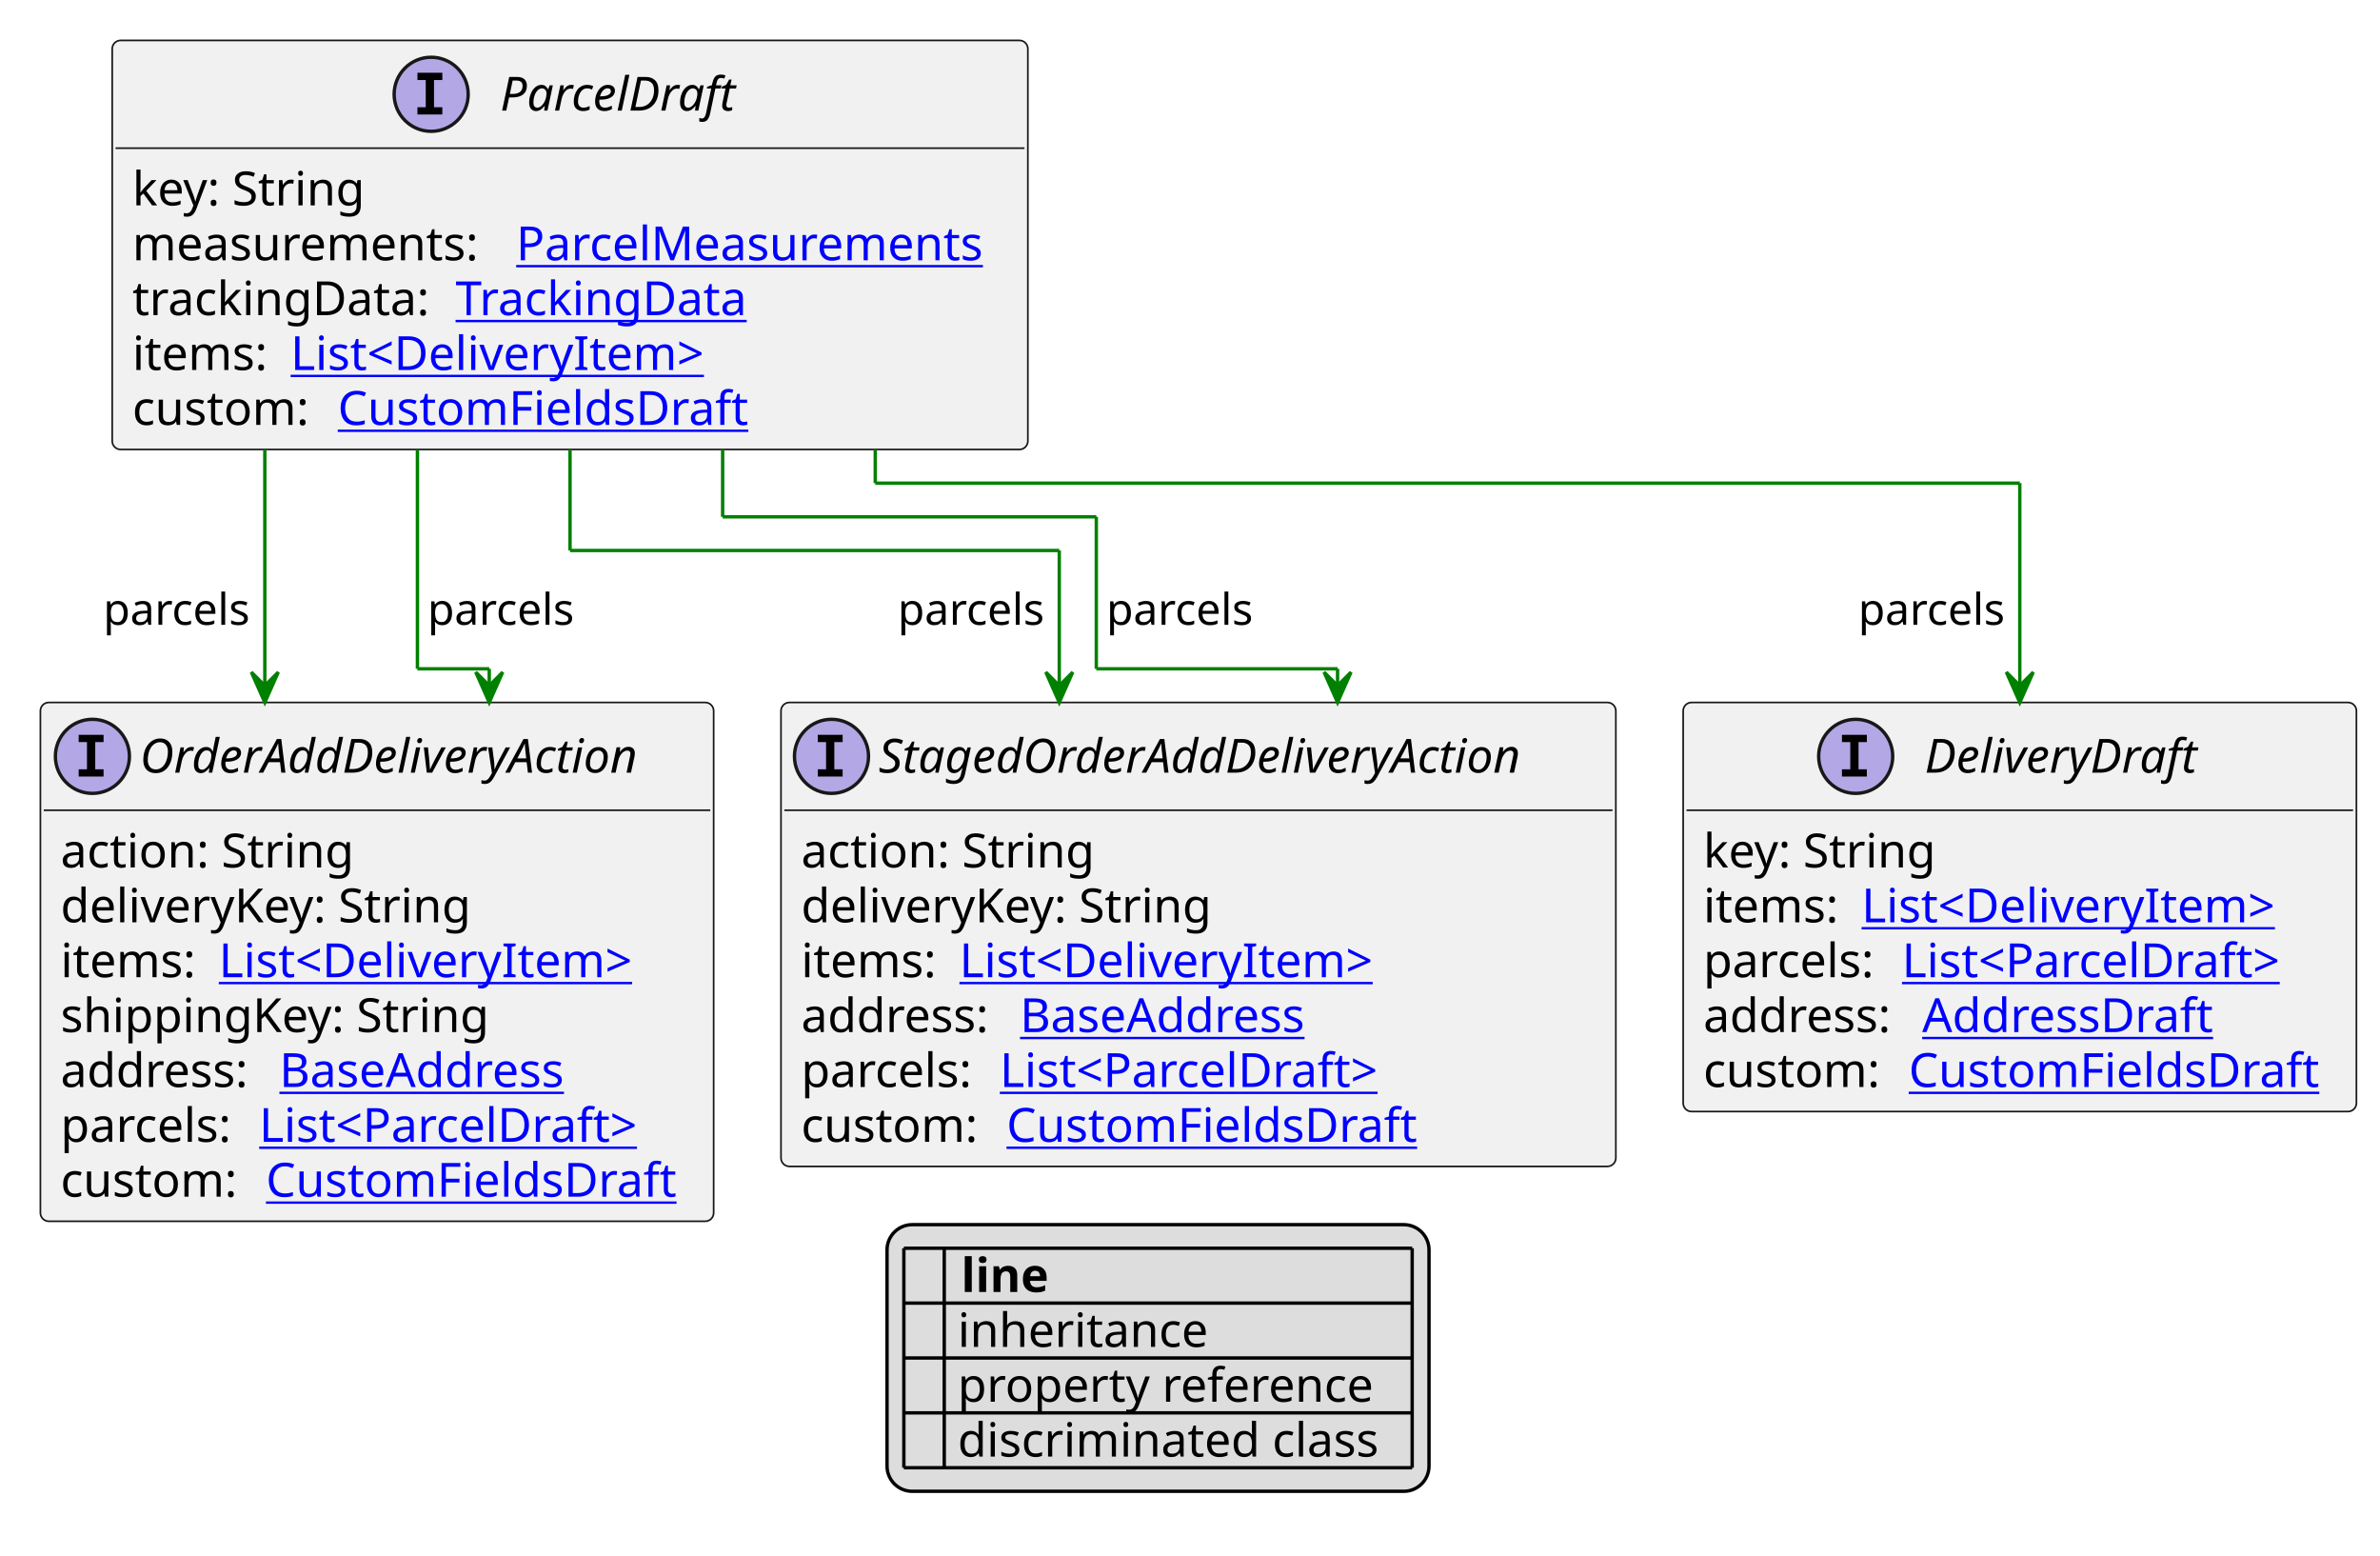
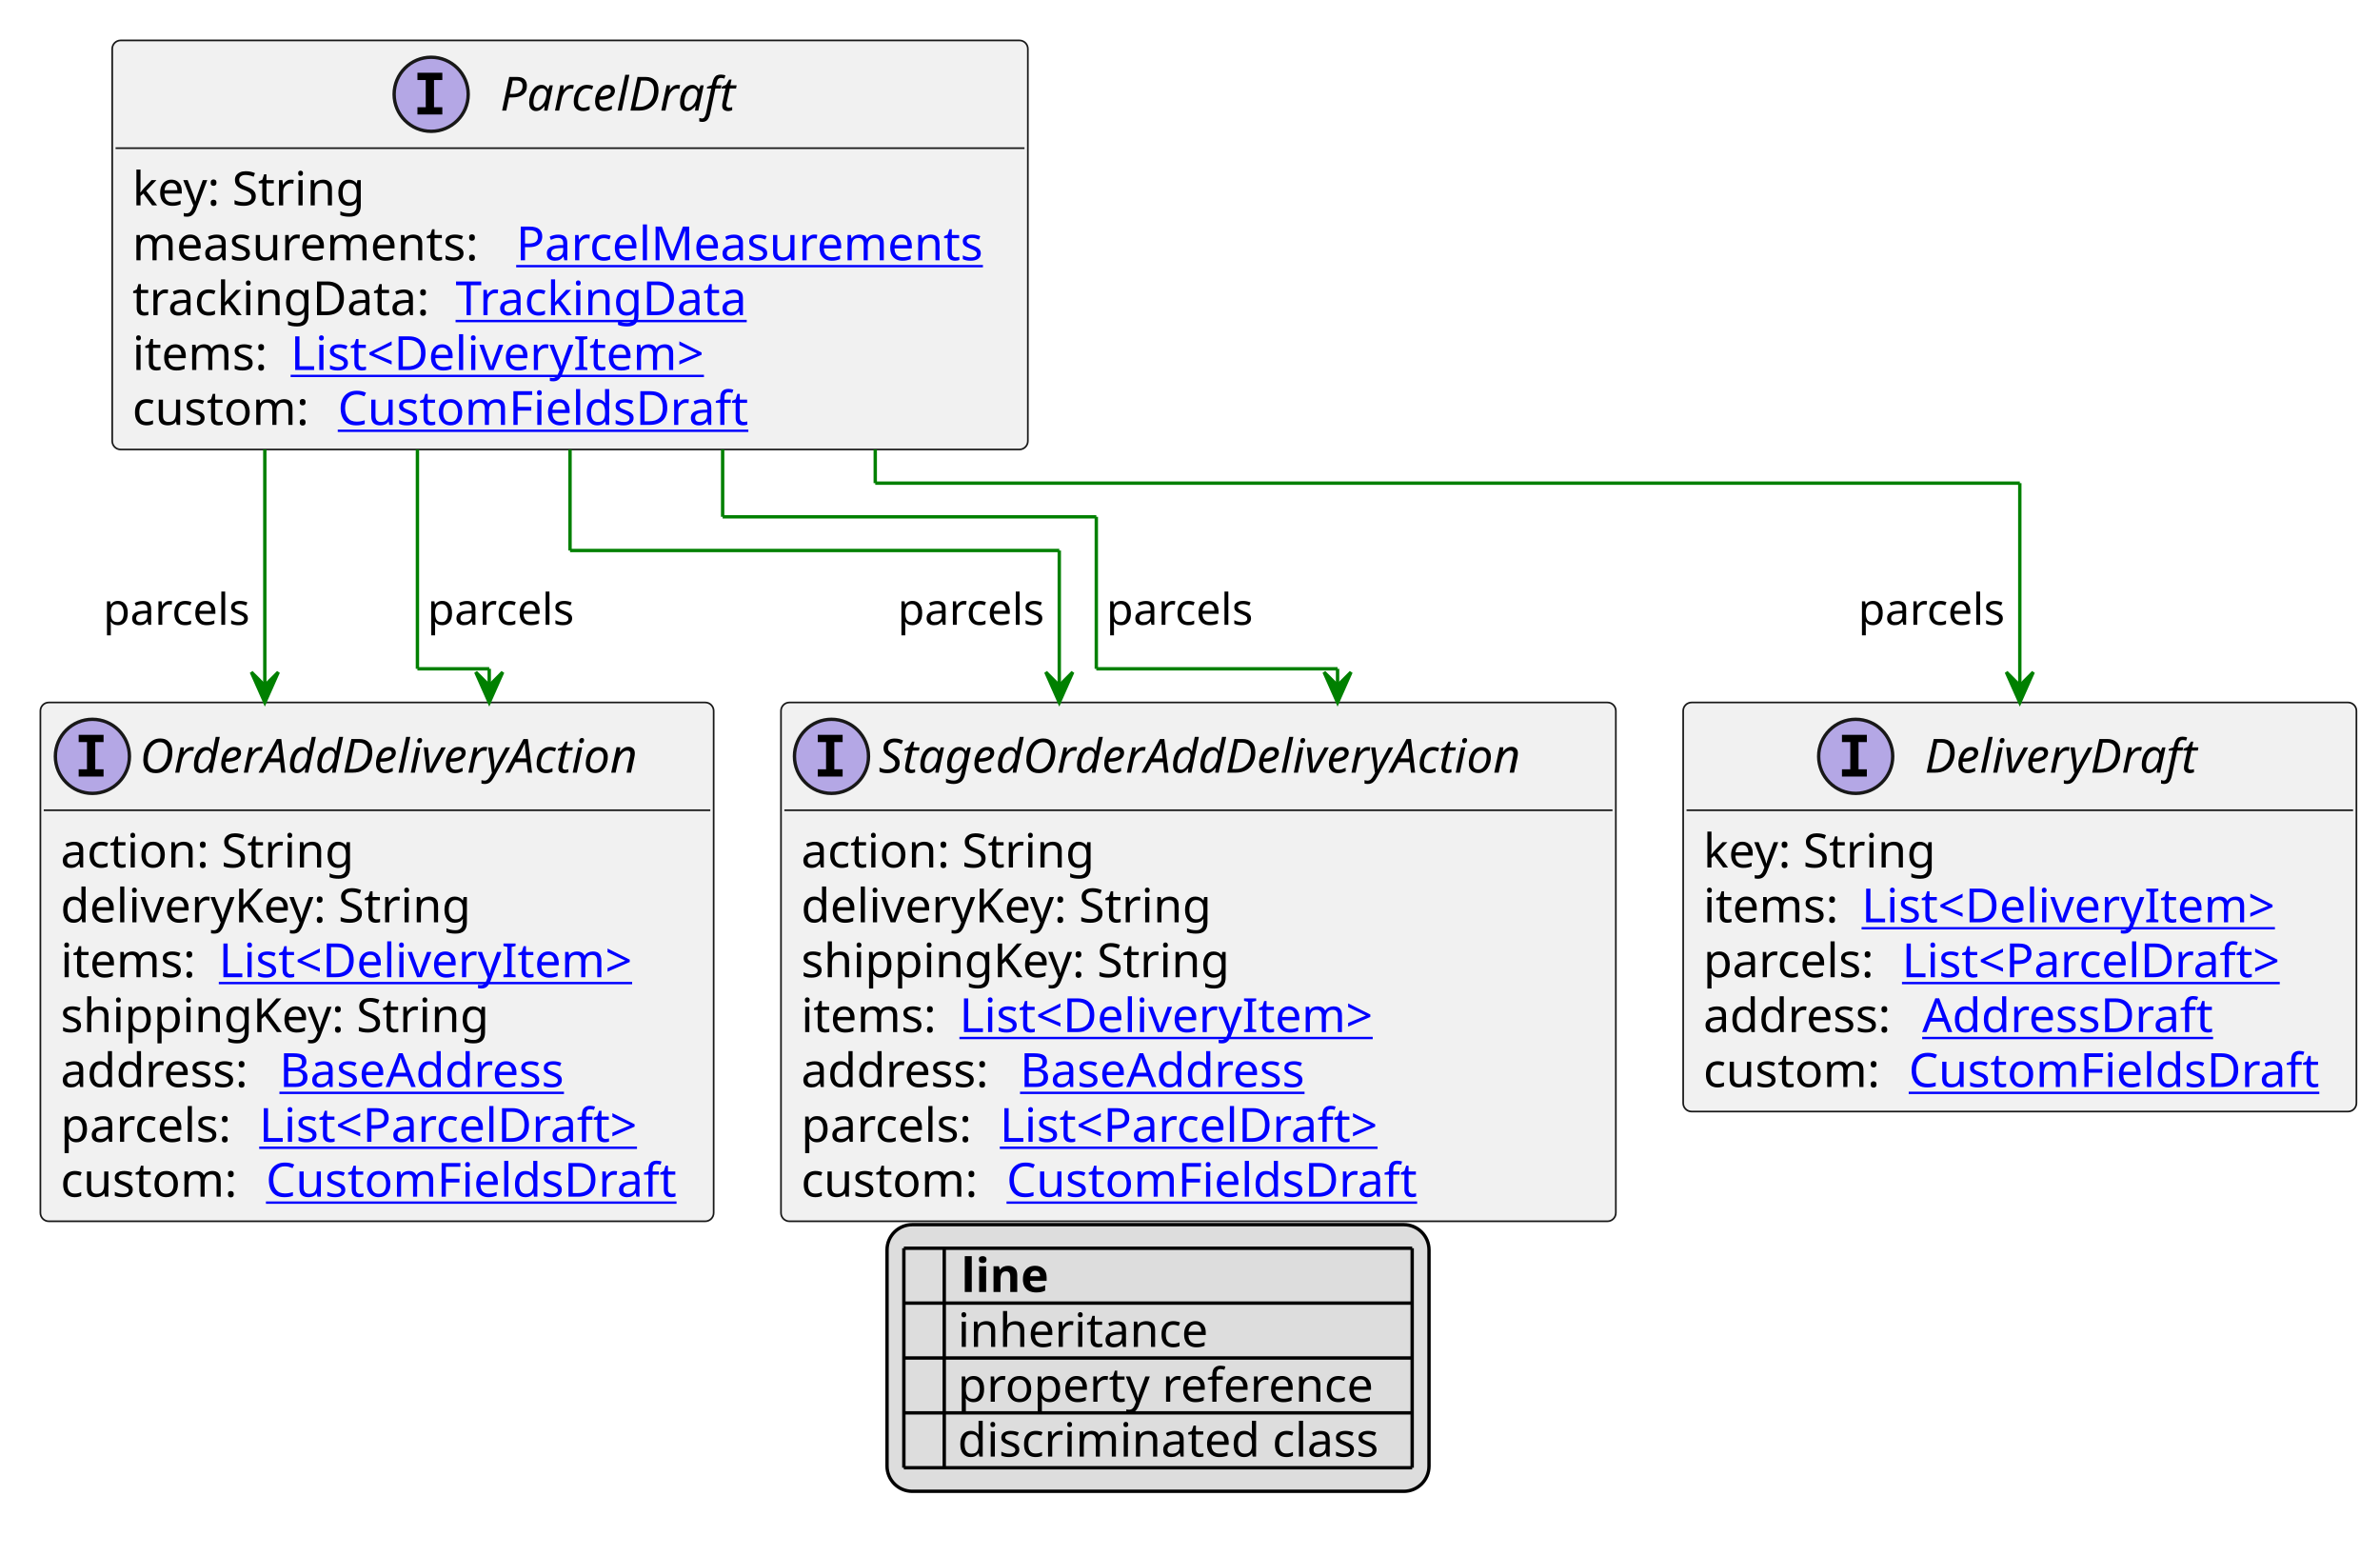
<svg xmlns="http://www.w3.org/2000/svg" xmlns:xlink="http://www.w3.org/1999/xlink" contentStyleType="text/css" height="462px" preserveAspectRatio="none" style="width:707px;height:462px;background:#FFFFFF;" version="1.1" viewBox="0 0 707 462" width="707px" zoomAndPan="magnify">
  <defs>
-     <filter height="1" id="b1jmtollli8ic90" width="1" x="0" y="0">
+     <filter height="1" id="bvvqlhpbz13sc0" width="1" x="0" y="0">
      <feFlood flood-color="#000000" result="flood" />
      <feComposite in="SourceGraphic" in2="flood" operator="over" />
    </filter>
-     <filter height="1" id="b1jmtollli8ic91" width="1" x="0" y="0">
+     <filter height="1" id="bvvqlhpbz13sc1" width="1" x="0" y="0">
      <feFlood flood-color="#008000" result="flood" />
      <feComposite in="SourceGraphic" in2="flood" operator="over" />
    </filter>
-     <filter height="1" id="b1jmtollli8ic92" width="1" x="0" y="0">
+     <filter height="1" id="bvvqlhpbz13sc2" width="1" x="0" y="0">
      <feFlood flood-color="#0000FF" result="flood" />
      <feComposite in="SourceGraphic" in2="flood" operator="over" />
    </filter>
  </defs>
  <g>
    <a href="ParcelDraft.svg" target="_top" title="ParcelDraft.svg" xlink:actuate="onRequest" xlink:href="ParcelDraft.svg" xlink:show="new" xlink:title="ParcelDraft.svg" xlink:type="simple">
      <g id="elem_ParcelDraft">
        <rect codeLine="10" fill="#F1F1F1" height="121.484" id="ParcelDraft" rx="2.5" ry="2.5" style="stroke:#181818;stroke-width:0.5;" width="272" x="33.333" y="12" />
        <ellipse cx="128.083" cy="28" fill="#B4A7E5" rx="11" ry="11" style="stroke:#181818;stroke-width:1.0;" />
        <path d="M124.005,23.766 L124.005,21.609 L131.396,21.609 L131.396,23.766 L128.927,23.766 L128.927,31.844 L131.396,31.844 L131.396,34 L124.005,34 L124.005,31.844 L126.474,31.844 L126.474,23.766 L124.005,23.766 Z " fill="#000000" />
        <text fill="#000000" font-family="sans-serif" font-size="14" font-style="italic" lengthAdjust="spacing" textLength="74" x="148.583" y="32.847">ParcelDraft</text>
        <line style="stroke:#181818;stroke-width:0.5;" x1="34.333" x2="304.333" y1="44" y2="44" />
        <text fill="#000000" font-family="sans-serif" font-size="14" lengthAdjust="spacing" textLength="73" x="39.333" y="60.995">key: String</text>
        <text fill="#000000" font-family="sans-serif" font-size="14" lengthAdjust="spacing" textLength="110" x="39.333" y="77.292">measurements:</text>
        <a href="ParcelMeasurements.svg" target="_top" title="ParcelMeasurements.svg" xlink:actuate="onRequest" xlink:href="ParcelMeasurements.svg" xlink:show="new" xlink:title="ParcelMeasurements.svg" xlink:type="simple">
          <text fill="#0000FF" font-family="sans-serif" font-size="14" lengthAdjust="spacing" text-decoration="underline" textLength="146" x="153.333" y="77.292">ParcelMeasurements</text>
        </a>
        <text fill="#000000" font-family="sans-serif" font-size="14" lengthAdjust="spacing" textLength="92" x="39.333" y="93.589">trackingData:</text>
        <a href="TrackingData.svg" target="_top" title="TrackingData.svg" xlink:actuate="onRequest" xlink:href="TrackingData.svg" xlink:show="new" xlink:title="TrackingData.svg" xlink:type="simple">
          <text fill="#0000FF" font-family="sans-serif" font-size="14" lengthAdjust="spacing" text-decoration="underline" textLength="91" x="135.333" y="93.589">TrackingData</text>
        </a>
        <text fill="#000000" font-family="sans-serif" font-size="14" lengthAdjust="spacing" textLength="43" x="39.333" y="109.886">items:</text>
        <a href="DeliveryItem.svg" target="_top" title="DeliveryItem.svg" xlink:actuate="onRequest" xlink:href="DeliveryItem.svg" xlink:show="new" xlink:title="DeliveryItem.svg" xlink:type="simple">
          <text fill="#0000FF" font-family="sans-serif" font-size="14" lengthAdjust="spacing" text-decoration="underline" textLength="131" x="86.333" y="109.886">List&lt;DeliveryItem&gt;</text>
        </a>
        <text fill="#000000" font-family="sans-serif" font-size="14" lengthAdjust="spacing" textLength="57" x="39.333" y="126.183">custom:</text>
        <a href="CustomFieldsDraft.svg" target="_top" title="CustomFieldsDraft.svg" xlink:actuate="onRequest" xlink:href="CustomFieldsDraft.svg" xlink:show="new" xlink:title="CustomFieldsDraft.svg" xlink:type="simple">
          <text fill="#0000FF" font-family="sans-serif" font-size="14" lengthAdjust="spacing" text-decoration="underline" textLength="127" x="100.333" y="126.183">CustomFieldsDraft</text>
        </a>
      </g>
    </a>
    <a href="StagedOrderAddDeliveryAction.svg" target="_top" title="StagedOrderAddDeliveryAction.svg" xlink:actuate="onRequest" xlink:href="StagedOrderAddDeliveryAction.svg" xlink:show="new" xlink:title="StagedOrderAddDeliveryAction.svg" xlink:type="simple">
      <g id="elem_StagedOrderAddDeliveryAction">
-         <rect codeLine="20" fill="#F1F1F1" height="137.781" id="StagedOrderAddDeliveryAction" rx="2.5" ry="2.5" style="stroke:#181818;stroke-width:0.5;" width="248" x="232" y="208.617" />
+         <rect codeLine="20" fill="#F1F1F1" height="154.078" id="StagedOrderAddDeliveryAction" rx="2.5" ry="2.5" style="stroke:#181818;stroke-width:0.5;" width="248" x="232" y="208.617" />
        <ellipse cx="247" cy="224.617" fill="#B4A7E5" rx="11" ry="11" style="stroke:#181818;stroke-width:1.0;" />
        <path d="M242.922,220.383 L242.922,218.227 L250.312,218.227 L250.312,220.383 L247.844,220.383 L247.844,228.461 L250.312,228.461 L250.312,230.617 L242.922,230.617 L242.922,228.461 L245.391,228.461 L245.391,220.383 L242.922,220.383 Z " fill="#000000" />
        <text fill="#000000" font-family="sans-serif" font-size="14" font-style="italic" lengthAdjust="spacing" textLength="216" x="261" y="229.464">StagedOrderAddDeliveryAction</text>
        <line style="stroke:#181818;stroke-width:0.5;" x1="233" x2="479" y1="240.617" y2="240.617" />
        <text fill="#000000" font-family="sans-serif" font-size="14" lengthAdjust="spacing" textLength="91" x="238" y="257.612">action: String</text>
        <text fill="#000000" font-family="sans-serif" font-size="14" lengthAdjust="spacing" textLength="126" x="238" y="273.909">deliveryKey: String</text>
-         <text fill="#000000" font-family="sans-serif" font-size="14" lengthAdjust="spacing" textLength="43" x="238" y="290.206">items:</text>
+         <text fill="#000000" font-family="sans-serif" font-size="14" lengthAdjust="spacing" textLength="133" x="238" y="290.206">shippingKey: String</text>
+         <text fill="#000000" font-family="sans-serif" font-size="14" lengthAdjust="spacing" textLength="43" x="238" y="306.503">items:</text>
        <a href="DeliveryItem.svg" target="_top" title="DeliveryItem.svg" xlink:actuate="onRequest" xlink:href="DeliveryItem.svg" xlink:show="new" xlink:title="DeliveryItem.svg" xlink:type="simple">
-           <text fill="#0000FF" font-family="sans-serif" font-size="14" lengthAdjust="spacing" text-decoration="underline" textLength="131" x="285" y="290.206">List&lt;DeliveryItem&gt;</text>
+           <text fill="#0000FF" font-family="sans-serif" font-size="14" lengthAdjust="spacing" text-decoration="underline" textLength="131" x="285" y="306.503">List&lt;DeliveryItem&gt;</text>
        </a>
-         <text fill="#000000" font-family="sans-serif" font-size="14" lengthAdjust="spacing" textLength="61" x="238" y="306.503">address:</text>
+         <text fill="#000000" font-family="sans-serif" font-size="14" lengthAdjust="spacing" textLength="61" x="238" y="322.8">address:</text>
        <a href="BaseAddress.svg" target="_top" title="BaseAddress.svg" xlink:actuate="onRequest" xlink:href="BaseAddress.svg" xlink:show="new" xlink:title="BaseAddress.svg" xlink:type="simple">
-           <text fill="#0000FF" font-family="sans-serif" font-size="14" lengthAdjust="spacing" text-decoration="underline" textLength="92" x="303" y="306.503">BaseAddress</text>
+           <text fill="#0000FF" font-family="sans-serif" font-size="14" lengthAdjust="spacing" text-decoration="underline" textLength="92" x="303" y="322.8">BaseAddress</text>
        </a>
-         <text fill="#000000" font-family="sans-serif" font-size="14" lengthAdjust="spacing" textLength="55" x="238" y="322.8">parcels:</text>
+         <text fill="#000000" font-family="sans-serif" font-size="14" lengthAdjust="spacing" textLength="55" x="238" y="339.097">parcels:</text>
        <a href="ParcelDraft.svg" target="_top" title="ParcelDraft.svg" xlink:actuate="onRequest" xlink:href="ParcelDraft.svg" xlink:show="new" xlink:title="ParcelDraft.svg" xlink:type="simple">
-           <text fill="#0000FF" font-family="sans-serif" font-size="14" lengthAdjust="spacing" text-decoration="underline" textLength="122" x="297" y="322.8">List&lt;ParcelDraft&gt;</text>
+           <text fill="#0000FF" font-family="sans-serif" font-size="14" lengthAdjust="spacing" text-decoration="underline" textLength="122" x="297" y="339.097">List&lt;ParcelDraft&gt;</text>
        </a>
-         <text fill="#000000" font-family="sans-serif" font-size="14" lengthAdjust="spacing" textLength="57" x="238" y="339.097">custom:</text>
+         <text fill="#000000" font-family="sans-serif" font-size="14" lengthAdjust="spacing" textLength="57" x="238" y="355.394">custom:</text>
        <a href="CustomFieldsDraft.svg" target="_top" title="CustomFieldsDraft.svg" xlink:actuate="onRequest" xlink:href="CustomFieldsDraft.svg" xlink:show="new" xlink:title="CustomFieldsDraft.svg" xlink:type="simple">
-           <text fill="#0000FF" font-family="sans-serif" font-size="14" lengthAdjust="spacing" text-decoration="underline" textLength="127" x="299" y="339.097">CustomFieldsDraft</text>
+           <text fill="#0000FF" font-family="sans-serif" font-size="14" lengthAdjust="spacing" text-decoration="underline" textLength="127" x="299" y="355.394">CustomFieldsDraft</text>
        </a>
      </g>
    </a>
    <a href="DeliveryDraft.svg" target="_top" title="DeliveryDraft.svg" xlink:actuate="onRequest" xlink:href="DeliveryDraft.svg" xlink:show="new" xlink:title="DeliveryDraft.svg" xlink:type="simple">
      <g id="elem_DeliveryDraft">
-         <rect codeLine="28" fill="#F1F1F1" height="121.484" id="DeliveryDraft" rx="2.5" ry="2.5" style="stroke:#181818;stroke-width:0.5;" width="200" x="500" y="208.617" />
+         <rect codeLine="29" fill="#F1F1F1" height="121.484" id="DeliveryDraft" rx="2.5" ry="2.5" style="stroke:#181818;stroke-width:0.5;" width="200" x="500" y="208.617" />
        <ellipse cx="551.25" cy="224.617" fill="#B4A7E5" rx="11" ry="11" style="stroke:#181818;stroke-width:1.0;" />
        <path d="M547.172,220.383 L547.172,218.227 L554.562,218.227 L554.562,220.383 L552.094,220.383 L552.094,228.461 L554.562,228.461 L554.562,230.617 L547.172,230.617 L547.172,228.461 L549.641,228.461 L549.641,220.383 L547.172,220.383 Z " fill="#000000" />
        <text fill="#000000" font-family="sans-serif" font-size="14" font-style="italic" lengthAdjust="spacing" textLength="89" x="571.75" y="229.464">DeliveryDraft</text>
        <line style="stroke:#181818;stroke-width:0.5;" x1="501" x2="699" y1="240.617" y2="240.617" />
        <text fill="#000000" font-family="sans-serif" font-size="14" lengthAdjust="spacing" textLength="73" x="506" y="257.612">key: String</text>
        <text fill="#000000" font-family="sans-serif" font-size="14" lengthAdjust="spacing" textLength="43" x="506" y="273.909">items:</text>
        <a href="DeliveryItem.svg" target="_top" title="DeliveryItem.svg" xlink:actuate="onRequest" xlink:href="DeliveryItem.svg" xlink:show="new" xlink:title="DeliveryItem.svg" xlink:type="simple">
          <text fill="#0000FF" font-family="sans-serif" font-size="14" lengthAdjust="spacing" text-decoration="underline" textLength="131" x="553" y="273.909">List&lt;DeliveryItem&gt;</text>
        </a>
        <text fill="#000000" font-family="sans-serif" font-size="14" lengthAdjust="spacing" textLength="55" x="506" y="290.206">parcels:</text>
        <a href="ParcelDraft.svg" target="_top" title="ParcelDraft.svg" xlink:actuate="onRequest" xlink:href="ParcelDraft.svg" xlink:show="new" xlink:title="ParcelDraft.svg" xlink:type="simple">
          <text fill="#0000FF" font-family="sans-serif" font-size="14" lengthAdjust="spacing" text-decoration="underline" textLength="122" x="565" y="290.206">List&lt;ParcelDraft&gt;</text>
        </a>
        <text fill="#000000" font-family="sans-serif" font-size="14" lengthAdjust="spacing" textLength="61" x="506" y="306.503">address:</text>
        <a href="AddressDraft.svg" target="_top" title="AddressDraft.svg" xlink:actuate="onRequest" xlink:href="AddressDraft.svg" xlink:show="new" xlink:title="AddressDraft.svg" xlink:type="simple">
          <text fill="#0000FF" font-family="sans-serif" font-size="14" lengthAdjust="spacing" text-decoration="underline" textLength="90" x="571" y="306.503">AddressDraft</text>
        </a>
        <text fill="#000000" font-family="sans-serif" font-size="14" lengthAdjust="spacing" textLength="57" x="506" y="322.8">custom:</text>
        <a href="CustomFieldsDraft.svg" target="_top" title="CustomFieldsDraft.svg" xlink:actuate="onRequest" xlink:href="CustomFieldsDraft.svg" xlink:show="new" xlink:title="CustomFieldsDraft.svg" xlink:type="simple">
          <text fill="#0000FF" font-family="sans-serif" font-size="14" lengthAdjust="spacing" text-decoration="underline" textLength="127" x="567" y="322.8">CustomFieldsDraft</text>
        </a>
      </g>
    </a>
    <a href="OrderAddDeliveryAction.svg" target="_top" title="OrderAddDeliveryAction.svg" xlink:actuate="onRequest" xlink:href="OrderAddDeliveryAction.svg" xlink:show="new" xlink:title="OrderAddDeliveryAction.svg" xlink:type="simple">
      <g id="elem_OrderAddDeliveryAction">
-         <rect codeLine="35" fill="#F1F1F1" height="154.078" id="OrderAddDeliveryAction" rx="2.5" ry="2.5" style="stroke:#181818;stroke-width:0.5;" width="200" x="12" y="208.617" />
+         <rect codeLine="36" fill="#F1F1F1" height="154.078" id="OrderAddDeliveryAction" rx="2.5" ry="2.5" style="stroke:#181818;stroke-width:0.5;" width="200" x="12" y="208.617" />
        <ellipse cx="27.45" cy="224.617" fill="#B4A7E5" rx="11" ry="11" style="stroke:#181818;stroke-width:1.0;" />
        <path d="M23.372,220.383 L23.372,218.227 L30.762,218.227 L30.762,220.383 L28.294,220.383 L28.294,228.461 L30.762,228.461 L30.762,230.617 L23.372,230.617 L23.372,228.461 L25.841,228.461 L25.841,220.383 L23.372,220.383 Z " fill="#000000" />
        <text fill="#000000" font-family="sans-serif" font-size="14" font-style="italic" lengthAdjust="spacing" textLength="167" x="41.55" y="229.464">OrderAddDeliveryAction</text>
        <line style="stroke:#181818;stroke-width:0.5;" x1="13" x2="211" y1="240.617" y2="240.617" />
        <text fill="#000000" font-family="sans-serif" font-size="14" lengthAdjust="spacing" textLength="91" x="18" y="257.612">action: String</text>
        <text fill="#000000" font-family="sans-serif" font-size="14" lengthAdjust="spacing" textLength="126" x="18" y="273.909">deliveryKey: String</text>
        <text fill="#000000" font-family="sans-serif" font-size="14" lengthAdjust="spacing" textLength="43" x="18" y="290.206">items:</text>
        <a href="DeliveryItem.svg" target="_top" title="DeliveryItem.svg" xlink:actuate="onRequest" xlink:href="DeliveryItem.svg" xlink:show="new" xlink:title="DeliveryItem.svg" xlink:type="simple">
          <text fill="#0000FF" font-family="sans-serif" font-size="14" lengthAdjust="spacing" text-decoration="underline" textLength="131" x="65" y="290.206">List&lt;DeliveryItem&gt;</text>
        </a>
        <text fill="#000000" font-family="sans-serif" font-size="14" lengthAdjust="spacing" textLength="133" x="18" y="306.503">shippingKey: String</text>
        <text fill="#000000" font-family="sans-serif" font-size="14" lengthAdjust="spacing" textLength="61" x="18" y="322.8">address:</text>
        <a href="BaseAddress.svg" target="_top" title="BaseAddress.svg" xlink:actuate="onRequest" xlink:href="BaseAddress.svg" xlink:show="new" xlink:title="BaseAddress.svg" xlink:type="simple">
          <text fill="#0000FF" font-family="sans-serif" font-size="14" lengthAdjust="spacing" text-decoration="underline" textLength="92" x="83" y="322.8">BaseAddress</text>
        </a>
        <text fill="#000000" font-family="sans-serif" font-size="14" lengthAdjust="spacing" textLength="55" x="18" y="339.097">parcels:</text>
        <a href="ParcelDraft.svg" target="_top" title="ParcelDraft.svg" xlink:actuate="onRequest" xlink:href="ParcelDraft.svg" xlink:show="new" xlink:title="ParcelDraft.svg" xlink:type="simple">
          <text fill="#0000FF" font-family="sans-serif" font-size="14" lengthAdjust="spacing" text-decoration="underline" textLength="122" x="77" y="339.097">List&lt;ParcelDraft&gt;</text>
        </a>
        <text fill="#000000" font-family="sans-serif" font-size="14" lengthAdjust="spacing" textLength="57" x="18" y="355.394">custom:</text>
        <a href="CustomFieldsDraft.svg" target="_top" title="CustomFieldsDraft.svg" xlink:actuate="onRequest" xlink:href="CustomFieldsDraft.svg" xlink:show="new" xlink:title="CustomFieldsDraft.svg" xlink:type="simple">
          <text fill="#0000FF" font-family="sans-serif" font-size="14" lengthAdjust="spacing" text-decoration="underline" textLength="127" x="79" y="355.394">CustomFieldsDraft</text>
        </a>
      </g>
    </a>
    <line style="stroke:#008000;stroke-width:1.0;" x1="214.667" x2="214.667" y1="133.484" y2="153.484" />
    <line style="stroke:#008000;stroke-width:1.0;" x1="214.667" x2="325.667" y1="153.484" y2="153.484" />
    <line style="stroke:#008000;stroke-width:1.0;" x1="325.667" x2="325.667" y1="153.484" y2="198.617" />
    <line style="stroke:#008000;stroke-width:1.0;" x1="325.667" x2="397.333" y1="198.617" y2="198.617" />
    <line style="stroke:#008000;stroke-width:1.0;" x1="397.333" x2="397.333" y1="198.617" y2="208.617" />
    <polygon fill="#008000" points="397.333,208.617,401.333,199.617,397.333,203.617,393.333,199.617,397.333,208.617" style="stroke:#008000;stroke-width:1.0;" />
    <text fill="#000000" font-family="sans-serif" font-size="13" lengthAdjust="spacing" textLength="46" x="328.667" y="185.551">parcels</text>
    <line style="stroke:#008000;stroke-width:1.0;" x1="169.333" x2="169.333" y1="133.484" y2="163.484" />
    <line style="stroke:#008000;stroke-width:1.0;" x1="169.333" x2="314.667" y1="163.484" y2="163.484" />
    <line style="stroke:#008000;stroke-width:1.0;" x1="314.667" x2="314.667" y1="163.484" y2="208.617" />
    <polygon fill="#008000" points="314.667,208.617,318.667,199.617,314.667,203.617,310.667,199.617,314.667,208.617" style="stroke:#008000;stroke-width:1.0;" />
    <text fill="#000000" font-family="sans-serif" font-size="13" lengthAdjust="spacing" textLength="46" x="266.667" y="185.551">parcels</text>
    <line style="stroke:#008000;stroke-width:1.0;" x1="260" x2="260" y1="133.484" y2="143.484" />
    <line style="stroke:#008000;stroke-width:1.0;" x1="260" x2="600" y1="143.484" y2="143.484" />
    <line style="stroke:#008000;stroke-width:1.0;" x1="600" x2="600" y1="143.484" y2="208.617" />
    <polygon fill="#008000" points="600,208.617,604,199.617,600,203.617,596,199.617,600,208.617" style="stroke:#008000;stroke-width:1.0;" />
    <text fill="#000000" font-family="sans-serif" font-size="13" lengthAdjust="spacing" textLength="46" x="552" y="185.551">parcels</text>
    <line style="stroke:#008000;stroke-width:1.0;" x1="124" x2="124" y1="133.484" y2="198.617" />
    <line style="stroke:#008000;stroke-width:1.0;" x1="124" x2="145.333" y1="198.617" y2="198.617" />
    <line style="stroke:#008000;stroke-width:1.0;" x1="145.333" x2="145.333" y1="198.617" y2="208.617" />
    <polygon fill="#008000" points="145.333,208.617,149.333,199.617,145.333,203.617,141.333,199.617,145.333,208.617" style="stroke:#008000;stroke-width:1.0;" />
    <text fill="#000000" font-family="sans-serif" font-size="13" lengthAdjust="spacing" textLength="46" x="127" y="185.551">parcels</text>
    <line style="stroke:#008000;stroke-width:1.0;" x1="78.667" x2="78.667" y1="133.484" y2="208.617" />
    <polygon fill="#008000" points="78.667,208.617,82.667,199.617,78.667,203.617,74.667,199.617,78.667,208.617" style="stroke:#008000;stroke-width:1.0;" />
    <text fill="#000000" font-family="sans-serif" font-size="13" lengthAdjust="spacing" textLength="46" x="30.667" y="185.551">parcels</text>
    <rect fill="#DDDDDD" height="79.188" id="_legend" rx="7.5" ry="7.5" style="stroke:#000000;stroke-width:1.0;" width="161" x="263.5" y="363.695" />
    <text fill="#000000" font-family="sans-serif" font-size="14" font-weight="bold" lengthAdjust="spacing" textLength="5" x="268.5" y="383.69"> </text>
    <text fill="#000000" font-family="sans-serif" font-size="14" font-weight="bold" lengthAdjust="spacing" textLength="28" x="285.5" y="383.69">line</text>
-     <text fill="#000000" filter="url(#b1jmtollli8ic90)" font-family="sans-serif" font-size="14" lengthAdjust="spacing" textLength="12" x="268.5" y="399.987">   </text>
+     <text fill="#000000" filter="url(#bvvqlhpbz13sc0)" font-family="sans-serif" font-size="14" lengthAdjust="spacing" textLength="12" x="268.5" y="399.987">   </text>
    <text fill="#000000" font-family="sans-serif" font-size="14" lengthAdjust="spacing" textLength="77" x="284.5" y="399.987">inheritance</text>
-     <text fill="#000000" filter="url(#b1jmtollli8ic91)" font-family="sans-serif" font-size="14" lengthAdjust="spacing" textLength="12" x="268.5" y="416.284">   </text>
+     <text fill="#000000" filter="url(#bvvqlhpbz13sc1)" font-family="sans-serif" font-size="14" lengthAdjust="spacing" textLength="12" x="268.5" y="416.284">   </text>
    <text fill="#000000" font-family="sans-serif" font-size="14" lengthAdjust="spacing" textLength="129" x="284.5" y="416.284">property reference</text>
-     <text fill="#000000" filter="url(#b1jmtollli8ic92)" font-family="sans-serif" font-size="14" lengthAdjust="spacing" textLength="12" x="268.5" y="432.581">   </text>
+     <text fill="#000000" filter="url(#bvvqlhpbz13sc2)" font-family="sans-serif" font-size="14" lengthAdjust="spacing" textLength="12" x="268.5" y="432.581">   </text>
    <text fill="#000000" font-family="sans-serif" font-size="14" lengthAdjust="spacing" textLength="131" x="284.5" y="432.581">discriminated class</text>
    <line style="stroke:#000000;stroke-width:1.0;" x1="268.5" x2="419.5" y1="370.695" y2="370.695" />
    <line style="stroke:#000000;stroke-width:1.0;" x1="268.5" x2="419.5" y1="386.992" y2="386.992" />
    <line style="stroke:#000000;stroke-width:1.0;" x1="268.5" x2="419.5" y1="403.289" y2="403.289" />
    <line style="stroke:#000000;stroke-width:1.0;" x1="268.5" x2="419.5" y1="419.586" y2="419.586" />
    <line style="stroke:#000000;stroke-width:1.0;" x1="268.5" x2="419.5" y1="435.883" y2="435.883" />
    <line style="stroke:#000000;stroke-width:1.0;" x1="268.5" x2="268.5" y1="370.695" y2="435.883" />
    <line style="stroke:#000000;stroke-width:1.0;" x1="280.5" x2="280.5" y1="370.695" y2="435.883" />
    <line style="stroke:#000000;stroke-width:1.0;" x1="419.5" x2="419.5" y1="370.695" y2="435.883" />
  </g>
</svg>
